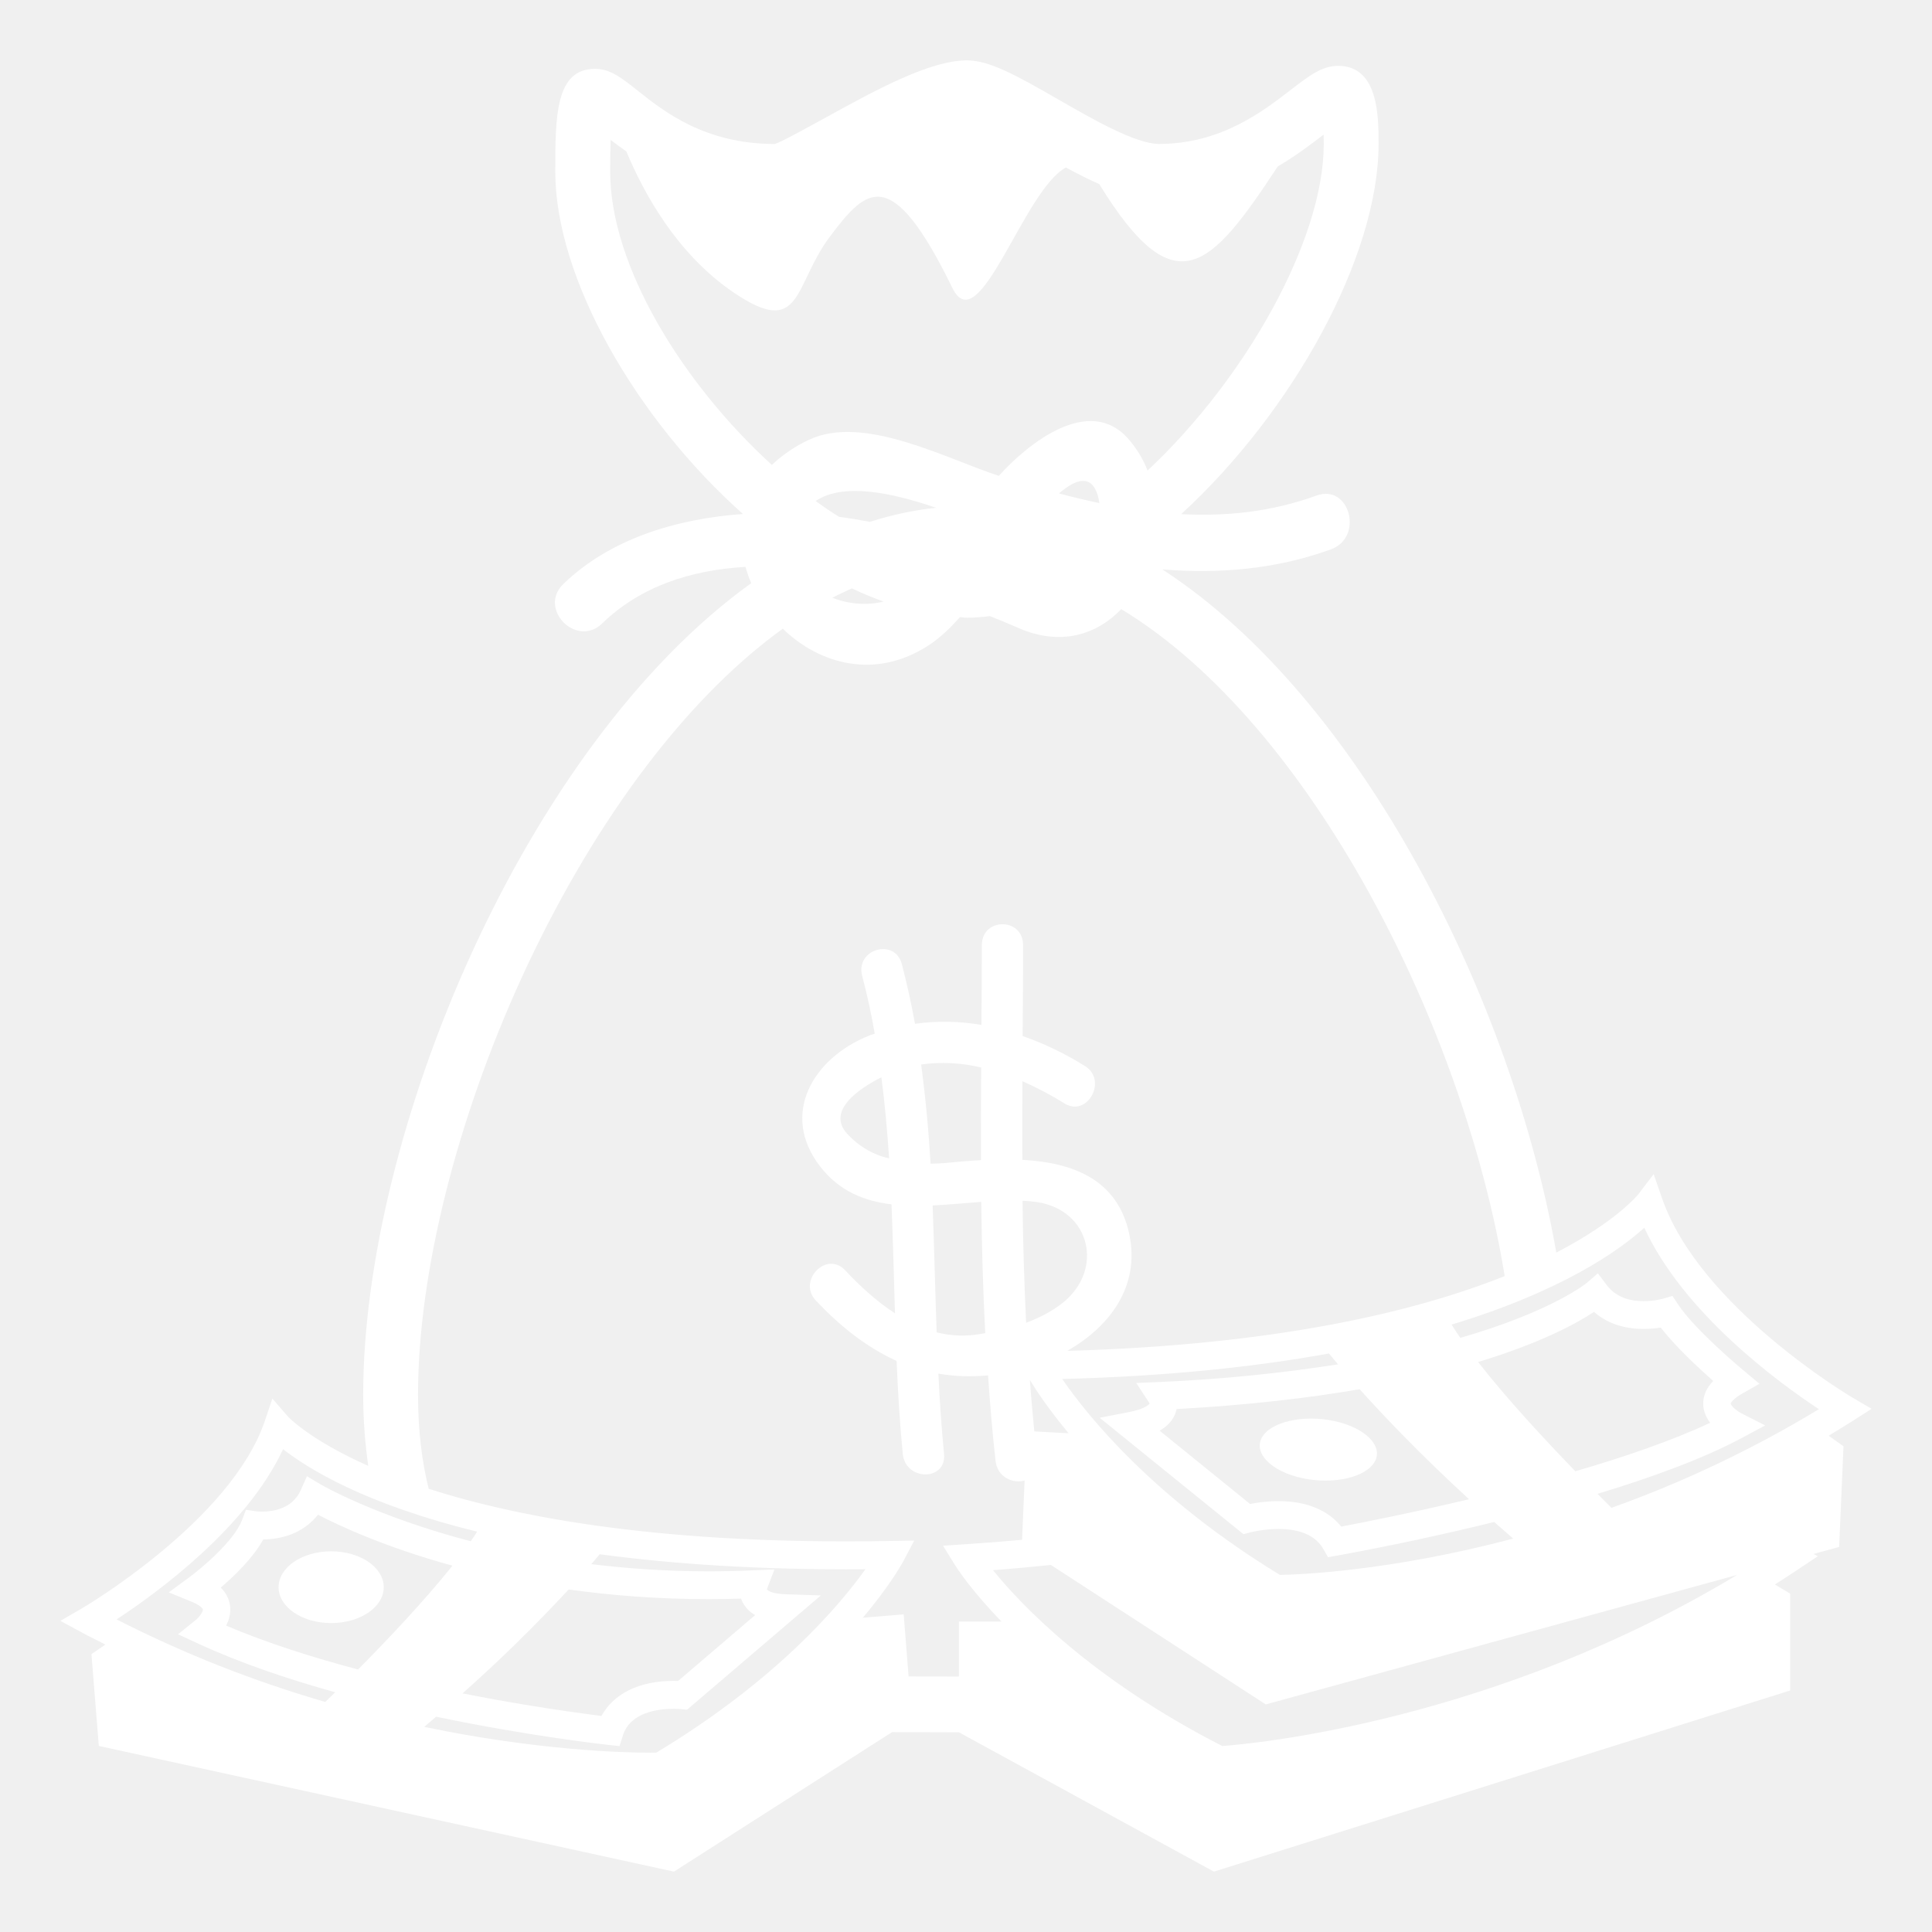
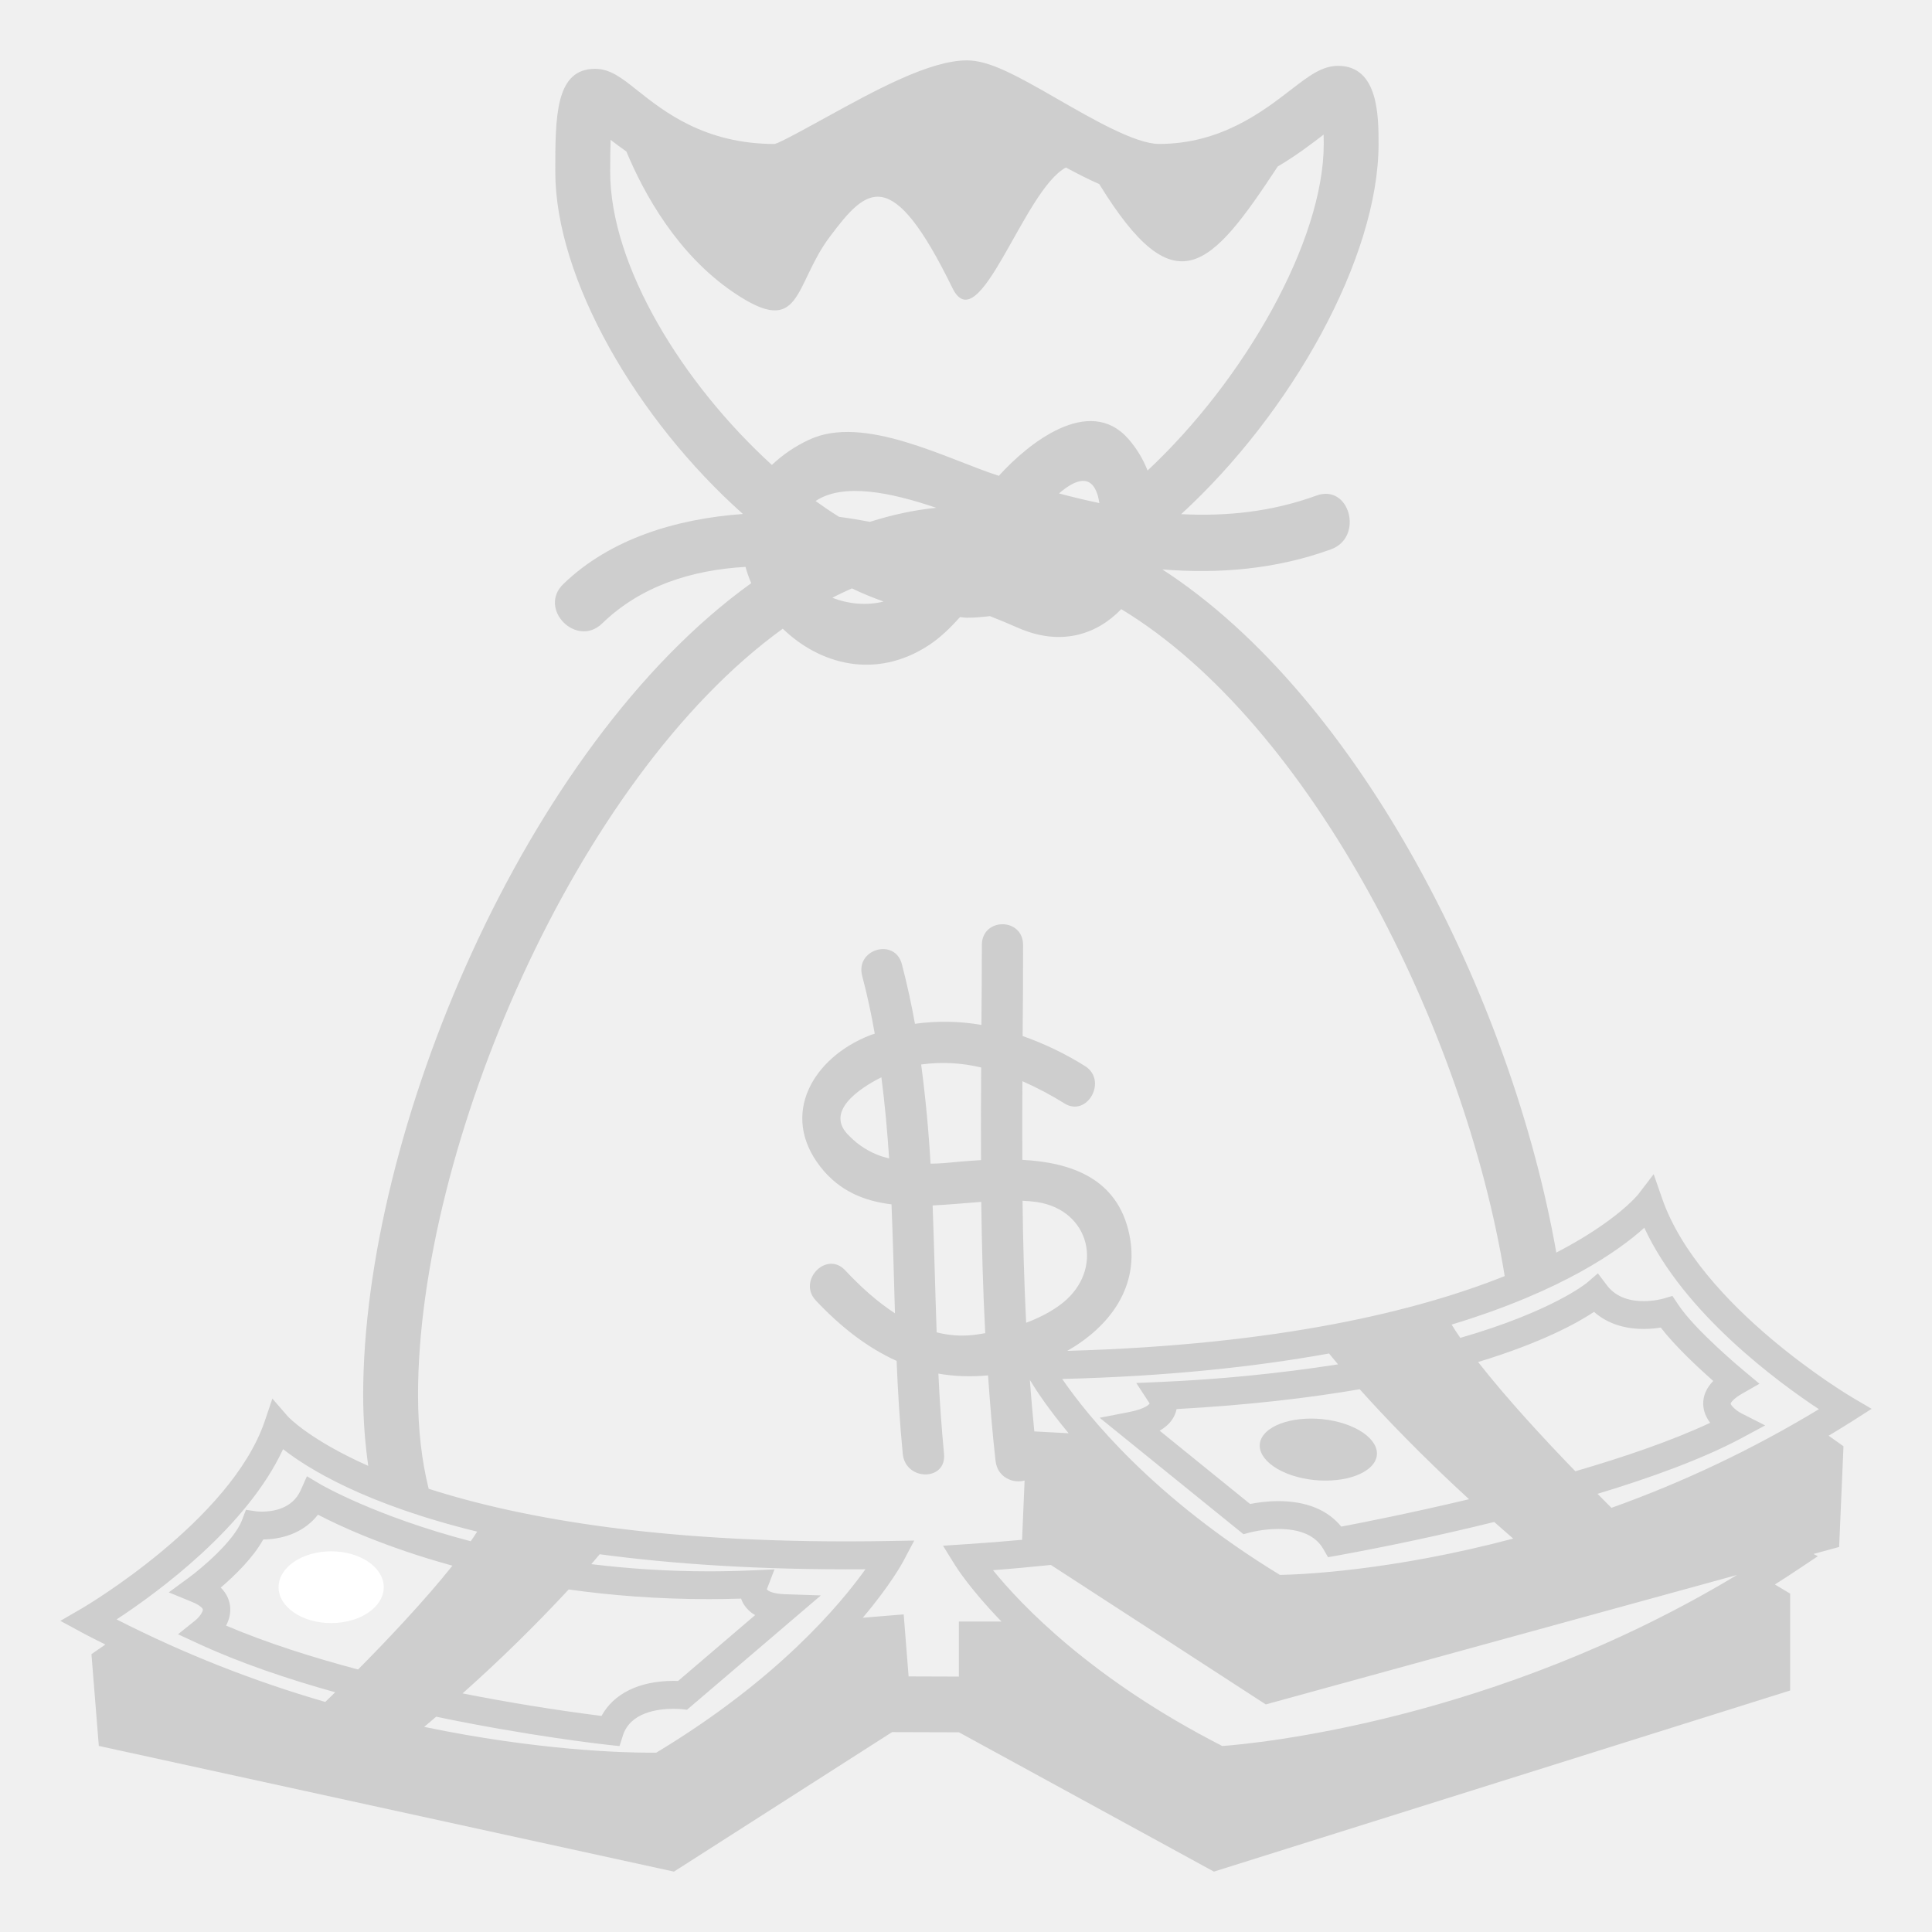
<svg xmlns="http://www.w3.org/2000/svg" width="48" height="48" viewBox="0 0 48 48" fill="none">
  <path d="M8.228 40.325C8.949 40.325 9.534 39.926 9.534 39.434C9.534 38.941 8.949 38.542 8.228 38.542C7.506 38.542 6.921 38.941 6.921 39.434C6.921 39.926 7.506 40.325 8.228 40.325Z" fill="white" />
-   <path d="M46.5 35.002L46.01 34.714C45.972 34.692 42.224 32.468 41.293 29.77L41.085 29.172L40.701 29.674C40.689 29.689 40.157 30.348 38.666 31.12C37.563 24.841 33.81 17.344 28.878 14.147C30.288 14.261 31.703 14.144 33.068 13.648C33.889 13.349 33.535 12.01 32.705 12.313C31.586 12.72 30.465 12.831 29.346 12.774C32.093 10.256 34.25 6.397 34.25 3.576C34.25 2.898 34.25 1.636 33.245 1.636C32.842 1.636 32.516 1.888 32.065 2.236C31.373 2.769 30.329 3.576 28.796 3.576C28.211 3.576 27.142 2.959 26.282 2.465C25.244 1.867 24.58 1.5 24.022 1.5C23.098 1.5 21.739 2.247 20.541 2.906C20.053 3.174 19.387 3.542 19.249 3.577C17.512 3.577 16.503 2.776 15.834 2.245C15.444 1.935 15.161 1.71 14.784 1.71C13.796 1.71 13.796 2.896 13.796 4.269C13.796 6.92 15.815 10.418 18.458 12.77C16.793 12.889 15.15 13.392 13.996 14.51C13.358 15.127 14.324 16.105 14.96 15.49C15.919 14.56 17.177 14.162 18.522 14.084C18.56 14.222 18.607 14.357 18.664 14.489C13.027 18.54 9.023 28.159 9.023 34.652C9.023 35.293 9.072 35.873 9.149 36.419C7.695 35.773 7.165 35.206 7.154 35.194L6.767 34.748L6.577 35.31C5.734 37.788 2.073 39.938 2.036 39.959L1.5 40.27L2.045 40.565C2.236 40.669 2.426 40.76 2.618 40.858L2.272 41.097L2.455 43.377L16.744 46.5L22.163 43.034C22.709 43.037 23.263 43.039 23.826 43.039L30.159 46.5L44.476 42V39.593L44.097 39.366C44.286 39.246 44.475 39.124 44.663 38.998L45.165 38.663L45.055 38.608L45.693 38.434L45.801 35.932L45.432 35.67C45.629 35.552 45.824 35.432 46.021 35.308L46.5 35.002ZM15.16 4.269C15.16 3.936 15.164 3.676 15.171 3.475C15.286 3.565 15.419 3.663 15.562 3.764C15.999 4.811 16.826 6.319 18.229 7.268C19.933 8.423 19.706 7.096 20.615 5.884C21.524 4.673 22.139 4.038 23.662 7.154C24.326 8.512 25.432 4.716 26.483 4.162C26.762 4.313 27.039 4.454 27.311 4.574C29.197 7.64 30.07 6.684 31.745 4.136C32.206 3.865 32.584 3.576 32.885 3.344C32.886 3.414 32.888 3.491 32.888 3.578C32.888 5.985 30.92 9.438 28.511 11.69C28.398 11.401 28.235 11.134 28.03 10.9C27.057 9.799 25.537 11.021 24.816 11.822C23.537 11.411 21.454 10.28 20.096 10.928C19.758 11.084 19.448 11.295 19.177 11.551C16.957 9.527 15.16 6.606 15.16 4.269ZM27.313 12.499C26.977 12.428 26.642 12.348 26.31 12.259C26.729 11.899 27.113 11.773 27.274 12.309C27.291 12.367 27.302 12.434 27.313 12.499ZM21.613 12.965C21.364 12.918 21.11 12.875 20.847 12.841C20.648 12.717 20.453 12.585 20.263 12.448C20.948 11.988 22.13 12.232 23.26 12.616C22.703 12.672 22.153 12.793 21.613 12.965ZM21.953 14.945C21.533 15.05 21.076 15.008 20.68 14.851C20.841 14.766 21.003 14.693 21.165 14.618C21.427 14.745 21.69 14.851 21.953 14.945ZM8.081 42.284C6.292 41.766 4.556 41.08 2.897 40.234C3.914 39.566 6.131 37.948 7.033 36.004C7.651 36.489 9.077 37.374 11.855 38.053C11.808 38.13 11.75 38.212 11.695 38.292C9.323 37.671 7.975 36.886 7.953 36.872L7.626 36.677L7.469 37.028C7.263 37.486 6.779 37.556 6.51 37.556C6.435 37.556 6.385 37.55 6.378 37.55L6.11 37.511L6.013 37.767C5.813 38.291 4.994 38.974 4.694 39.194L4.193 39.562L4.766 39.797C4.979 39.883 5.037 39.964 5.04 39.985C5.048 40.036 4.957 40.173 4.86 40.252L4.423 40.603L4.931 40.838C5.971 41.318 7.15 41.716 8.328 42.044C8.234 42.136 8.153 42.215 8.081 42.284ZM14.129 39.49C15.177 39.637 16.339 39.73 17.608 39.73H17.608C17.872 39.73 18.14 39.725 18.413 39.717C18.431 39.774 18.457 39.827 18.491 39.877C18.557 39.978 18.647 40.062 18.761 40.127L16.847 41.763C16.811 41.761 16.774 41.761 16.738 41.761C15.885 41.761 15.249 42.074 14.944 42.632C13.787 42.485 12.636 42.298 11.492 42.072C12.412 41.254 13.291 40.392 14.129 39.49ZM5.617 40.388C5.692 40.246 5.74 40.074 5.714 39.886C5.689 39.717 5.608 39.562 5.484 39.444C5.821 39.155 6.285 38.71 6.54 38.248C7.12 38.24 7.598 38.02 7.9 37.632C8.408 37.898 9.551 38.434 11.241 38.899C10.55 39.765 9.62 40.748 8.896 41.478C7.768 41.179 6.631 40.819 5.617 40.388ZM16.305 43.544L16.151 43.545C15.505 43.545 13.366 43.492 10.539 42.904C10.638 42.82 10.741 42.733 10.836 42.651C13.13 43.13 14.979 43.336 15.118 43.352L15.392 43.381L15.477 43.114C15.662 42.54 16.346 42.455 16.737 42.455C16.844 42.455 16.916 42.462 16.924 42.463L17.069 42.478L20.394 39.638L19.505 39.608C19.208 39.598 19.083 39.531 19.052 39.485L19.241 38.992L18.72 39.014C18.34 39.031 17.97 39.039 17.608 39.039H17.607C16.56 39.039 15.589 38.97 14.691 38.861L14.899 38.615C16.712 38.858 18.881 39.007 21.501 38.988C20.875 39.865 19.316 41.731 16.305 43.544ZM23.823 40.285V41.654C23.396 41.654 22.981 41.653 22.574 41.65L22.452 40.109L21.436 40.192C22.12 39.383 22.412 38.844 22.439 38.795L22.714 38.275L22.133 38.285C16.569 38.387 12.941 37.724 10.65 36.988C10.483 36.311 10.386 35.546 10.386 34.653C10.386 28.561 14.279 19.352 19.448 15.62C20.364 16.506 21.753 16.894 23.073 16.032C23.363 15.843 23.614 15.595 23.851 15.332C23.907 15.334 23.965 15.347 24.022 15.347C24.211 15.347 24.403 15.331 24.594 15.307C24.836 15.403 25.073 15.501 25.293 15.598C26.345 16.061 27.244 15.773 27.857 15.134C32.592 17.999 36.386 25.578 37.384 31.704C35.219 32.569 31.786 33.414 26.516 33.562C27.556 32.968 28.336 31.97 28.055 30.657C27.761 29.27 26.601 28.88 25.4 28.816C25.397 28.164 25.397 27.514 25.402 26.862C25.77 27.025 26.123 27.212 26.444 27.413C27.011 27.769 27.524 26.846 26.961 26.489C26.473 26.182 25.951 25.931 25.407 25.74C25.415 24.985 25.418 24.233 25.418 23.48C25.419 22.79 24.394 22.79 24.394 23.48C24.394 24.142 24.389 24.803 24.383 25.464C23.837 25.369 23.28 25.36 22.732 25.436C22.643 24.94 22.535 24.447 22.408 23.959C22.238 23.294 21.248 23.576 21.42 24.242C21.546 24.721 21.649 25.198 21.733 25.682C21.69 25.699 21.643 25.707 21.6 25.727C20.211 26.276 19.363 27.678 20.38 28.985C20.853 29.594 21.472 29.84 22.149 29.922C22.186 30.824 22.209 31.727 22.235 32.629C21.782 32.334 21.368 31.956 20.994 31.556C20.53 31.067 19.807 31.823 20.27 32.311C20.899 32.98 21.559 33.487 22.276 33.811C22.308 34.581 22.354 35.353 22.429 36.12C22.495 36.8 23.521 36.804 23.454 36.12C23.391 35.457 23.344 34.793 23.314 34.127C23.704 34.195 24.113 34.212 24.548 34.171C24.597 34.88 24.654 35.59 24.735 36.299C24.782 36.706 25.17 36.865 25.456 36.783L25.393 38.256C24.941 38.297 24.481 38.334 24.001 38.365L23.429 38.403L23.734 38.895C23.765 38.944 24.11 39.491 24.882 40.287H23.823V40.285ZM42.489 35.349C41.546 35.792 40.354 36.199 39.139 36.553C38.392 35.782 37.436 34.752 36.723 33.839C38.312 33.357 39.202 32.861 39.603 32.593C39.92 32.873 40.34 33.018 40.837 33.017C41.002 33.017 41.149 33.002 41.261 32.983C41.621 33.45 42.202 33.989 42.565 34.31C42.393 34.486 42.31 34.681 42.316 34.892C42.322 35.072 42.395 35.225 42.489 35.349ZM37.123 37.813C37.276 37.949 37.434 38.087 37.595 38.226C34.555 39.032 32.292 39.12 31.799 39.128C28.651 37.208 27.019 35.175 26.39 34.26C29.024 34.194 31.202 33.956 33.019 33.627C33.093 33.718 33.167 33.808 33.243 33.897C31.783 34.124 30.311 34.27 28.835 34.334L28.23 34.36L28.563 34.869C28.562 34.87 28.495 34.996 28.048 35.083L27.321 35.224L30.894 38.117L31.061 38.072C31.064 38.072 31.379 37.987 31.76 37.987C32.31 37.987 32.686 38.154 32.875 38.481L32.995 38.688L33.228 38.647C34.534 38.409 35.833 38.131 37.123 37.813ZM26.55 35.609L25.697 35.563C25.657 35.137 25.617 34.711 25.587 34.285C25.737 34.534 26.044 35.002 26.55 35.609ZM25.494 32.864C25.445 31.854 25.415 30.843 25.405 29.833C25.528 29.837 25.649 29.849 25.765 29.865C27.091 30.066 27.437 31.541 26.402 32.37C26.132 32.584 25.821 32.74 25.494 32.864ZM33.323 37.928C32.987 37.513 32.453 37.295 31.761 37.295C31.472 37.295 31.218 37.334 31.058 37.366L28.811 35.545C28.998 35.438 29.124 35.303 29.193 35.136C29.21 35.095 29.223 35.052 29.232 35.008C31.012 34.91 32.513 34.733 33.781 34.515C34.396 35.201 35.3 36.148 36.498 37.248C35.026 37.598 33.798 37.838 33.323 37.928ZM24.379 29.86C24.393 30.947 24.42 32.036 24.478 33.122C24.381 33.137 24.286 33.156 24.191 33.166C23.868 33.203 23.562 33.175 23.271 33.102C23.234 32.052 23.21 31 23.171 29.949C23.574 29.93 23.983 29.89 24.379 29.86ZM23.119 28.911C23.072 28.087 22.994 27.265 22.886 26.447C23.383 26.378 23.889 26.404 24.377 26.522C24.371 27.289 24.37 28.056 24.373 28.823C24.044 28.84 23.731 28.872 23.456 28.897C23.343 28.905 23.231 28.91 23.119 28.911ZM22.09 28.78C22.026 28.762 21.963 28.749 21.898 28.727C21.598 28.625 21.326 28.454 21.105 28.227C20.465 27.629 21.343 27.043 21.898 26.765C21.985 27.432 22.045 28.105 22.09 28.78ZM30.367 43.379C27.112 41.716 25.365 39.867 24.671 39.011C25.17 38.973 25.642 38.928 26.109 38.881L31.448 42.346L43.155 39.13C37.117 42.769 31.153 43.323 30.367 43.379ZM40.036 37.462C39.941 37.366 39.826 37.252 39.69 37.114C41.022 36.711 42.31 36.243 43.271 35.728L43.855 35.414L43.263 35.113C43.13 35.044 43.001 34.919 42.998 34.872C43 34.854 43.052 34.758 43.279 34.627L43.713 34.379L43.328 34.057C43.316 34.048 42.113 33.05 41.691 32.407L41.551 32.197L41.312 32.267C41.31 32.267 41.105 32.326 40.837 32.326C40.425 32.327 40.116 32.191 39.918 31.926L39.699 31.636L39.425 31.872C39.41 31.884 38.56 32.581 36.281 33.239C36.206 33.131 36.134 33.021 36.065 32.909C38.828 32.072 40.24 31.058 40.852 30.503C41.835 32.628 44.174 34.34 45.19 35.011C43.558 35.999 41.832 36.82 40.036 37.462Z" fill="white" />
-   <path d="M33.285 35.338C32.537 35.135 31.694 35.273 31.398 35.645C31.105 36.017 31.475 36.487 32.222 36.692C32.971 36.895 33.814 36.755 34.109 36.383C34.403 36.011 34.033 35.543 33.285 35.338Z" fill="white" />
+   <path d="M46.5 35.002L46.01 34.714C45.972 34.692 42.224 32.468 41.293 29.77L41.085 29.172L40.701 29.674C40.689 29.689 40.157 30.348 38.666 31.12C37.563 24.841 33.81 17.344 28.878 14.147C30.288 14.261 31.703 14.144 33.068 13.648C33.889 13.349 33.535 12.01 32.705 12.313C31.586 12.72 30.465 12.831 29.346 12.774C32.093 10.256 34.25 6.397 34.25 3.576C34.25 2.898 34.25 1.636 33.245 1.636C32.842 1.636 32.516 1.888 32.065 2.236C31.373 2.769 30.329 3.576 28.796 3.576C28.211 3.576 27.142 2.959 26.282 2.465C25.244 1.867 24.58 1.5 24.022 1.5C23.098 1.5 21.739 2.247 20.541 2.906C20.053 3.174 19.387 3.542 19.249 3.577C17.512 3.577 16.503 2.776 15.834 2.245C15.444 1.935 15.161 1.71 14.784 1.71C13.796 1.71 13.796 2.896 13.796 4.269C13.796 6.92 15.815 10.418 18.458 12.77C16.793 12.889 15.15 13.392 13.996 14.51C13.358 15.127 14.324 16.105 14.96 15.49C15.919 14.56 17.177 14.162 18.522 14.084C18.56 14.222 18.607 14.357 18.664 14.489C13.027 18.54 9.023 28.159 9.023 34.652C9.023 35.293 9.072 35.873 9.149 36.419C7.695 35.773 7.165 35.206 7.154 35.194L6.767 34.748L6.577 35.31C5.734 37.788 2.073 39.938 2.036 39.959L1.5 40.27L2.045 40.565C2.236 40.669 2.426 40.76 2.618 40.858L2.272 41.097L2.455 43.377L16.744 46.5L22.163 43.034C22.709 43.037 23.263 43.039 23.826 43.039L30.159 46.5L44.476 42V39.593L44.097 39.366C44.286 39.246 44.475 39.124 44.663 38.998L45.165 38.663L45.055 38.608L45.693 38.434L45.801 35.932L45.432 35.67C45.629 35.552 45.824 35.432 46.021 35.308L46.5 35.002ZM15.16 4.269C15.16 3.936 15.164 3.676 15.171 3.475C15.286 3.565 15.419 3.663 15.562 3.764C15.999 4.811 16.826 6.319 18.229 7.268C19.933 8.423 19.706 7.096 20.615 5.884C21.524 4.673 22.139 4.038 23.662 7.154C24.326 8.512 25.432 4.716 26.483 4.162C26.762 4.313 27.039 4.454 27.311 4.574C29.197 7.64 30.07 6.684 31.745 4.136C32.206 3.865 32.584 3.576 32.885 3.344C32.886 3.414 32.888 3.491 32.888 3.578C32.888 5.985 30.92 9.438 28.511 11.69C28.398 11.401 28.235 11.134 28.03 10.9C27.057 9.799 25.537 11.021 24.816 11.822C23.537 11.411 21.454 10.28 20.096 10.928C19.758 11.084 19.448 11.295 19.177 11.551C16.957 9.527 15.16 6.606 15.16 4.269ZM27.313 12.499C26.977 12.428 26.642 12.348 26.31 12.259C26.729 11.899 27.113 11.773 27.274 12.309C27.291 12.367 27.302 12.434 27.313 12.499ZM21.613 12.965C21.364 12.918 21.11 12.875 20.847 12.841C20.648 12.717 20.453 12.585 20.263 12.448C20.948 11.988 22.13 12.232 23.26 12.616C22.703 12.672 22.153 12.793 21.613 12.965ZM21.953 14.945C21.533 15.05 21.076 15.008 20.68 14.851C20.841 14.766 21.003 14.693 21.165 14.618C21.427 14.745 21.69 14.851 21.953 14.945ZM8.081 42.284C6.292 41.766 4.556 41.08 2.897 40.234C3.914 39.566 6.131 37.948 7.033 36.004C7.651 36.489 9.077 37.374 11.855 38.053C11.808 38.13 11.75 38.212 11.695 38.292C9.323 37.671 7.975 36.886 7.953 36.872L7.626 36.677L7.469 37.028C7.263 37.486 6.779 37.556 6.51 37.556C6.435 37.556 6.385 37.55 6.378 37.55L6.11 37.511L6.013 37.767C5.813 38.291 4.994 38.974 4.694 39.194L4.193 39.562L4.766 39.797C4.979 39.883 5.037 39.964 5.04 39.985C5.048 40.036 4.957 40.173 4.86 40.252L4.423 40.603L4.931 40.838C5.971 41.318 7.15 41.716 8.328 42.044C8.234 42.136 8.153 42.215 8.081 42.284ZM14.129 39.49C15.177 39.637 16.339 39.73 17.608 39.73H17.608C17.872 39.73 18.14 39.725 18.413 39.717C18.431 39.774 18.457 39.827 18.491 39.877C18.557 39.978 18.647 40.062 18.761 40.127L16.847 41.763C16.811 41.761 16.774 41.761 16.738 41.761C15.885 41.761 15.249 42.074 14.944 42.632C13.787 42.485 12.636 42.298 11.492 42.072C12.412 41.254 13.291 40.392 14.129 39.49ZM5.617 40.388C5.692 40.246 5.74 40.074 5.714 39.886C5.689 39.717 5.608 39.562 5.484 39.444C5.821 39.155 6.285 38.71 6.54 38.248C7.12 38.24 7.598 38.02 7.9 37.632C8.408 37.898 9.551 38.434 11.241 38.899C10.55 39.765 9.62 40.748 8.896 41.478C7.768 41.179 6.631 40.819 5.617 40.388ZM16.305 43.544L16.151 43.545C15.505 43.545 13.366 43.492 10.539 42.904C10.638 42.82 10.741 42.733 10.836 42.651C13.13 43.13 14.979 43.336 15.118 43.352L15.392 43.381L15.477 43.114C15.662 42.54 16.346 42.455 16.737 42.455C16.844 42.455 16.916 42.462 16.924 42.463L17.069 42.478L20.394 39.638L19.505 39.608C19.208 39.598 19.083 39.531 19.052 39.485L19.241 38.992L18.72 39.014C18.34 39.031 17.97 39.039 17.608 39.039H17.607C16.56 39.039 15.589 38.97 14.691 38.861L14.899 38.615C16.712 38.858 18.881 39.007 21.501 38.988C20.875 39.865 19.316 41.731 16.305 43.544ZM23.823 40.285V41.654C23.396 41.654 22.981 41.653 22.574 41.65L22.452 40.109L21.436 40.192C22.12 39.383 22.412 38.844 22.439 38.795L22.714 38.275L22.133 38.285C16.569 38.387 12.941 37.724 10.65 36.988C10.483 36.311 10.386 35.546 10.386 34.653C10.386 28.561 14.279 19.352 19.448 15.62C20.364 16.506 21.753 16.894 23.073 16.032C23.363 15.843 23.614 15.595 23.851 15.332C23.907 15.334 23.965 15.347 24.022 15.347C24.211 15.347 24.403 15.331 24.594 15.307C24.836 15.403 25.073 15.501 25.293 15.598C26.345 16.061 27.244 15.773 27.857 15.134C32.592 17.999 36.386 25.578 37.384 31.704C35.219 32.569 31.786 33.414 26.516 33.562C27.556 32.968 28.336 31.97 28.055 30.657C27.761 29.27 26.601 28.88 25.4 28.816C25.397 28.164 25.397 27.514 25.402 26.862C25.77 27.025 26.123 27.212 26.444 27.413C27.011 27.769 27.524 26.846 26.961 26.489C26.473 26.182 25.951 25.931 25.407 25.74C25.415 24.985 25.418 24.233 25.418 23.48C25.419 22.79 24.394 22.79 24.394 23.48C24.394 24.142 24.389 24.803 24.383 25.464C23.837 25.369 23.28 25.36 22.732 25.436C22.643 24.94 22.535 24.447 22.408 23.959C22.238 23.294 21.248 23.576 21.42 24.242C21.546 24.721 21.649 25.198 21.733 25.682C21.69 25.699 21.643 25.707 21.6 25.727C20.211 26.276 19.363 27.678 20.38 28.985C20.853 29.594 21.472 29.84 22.149 29.922C22.186 30.824 22.209 31.727 22.235 32.629C21.782 32.334 21.368 31.956 20.994 31.556C20.53 31.067 19.807 31.823 20.27 32.311C20.899 32.98 21.559 33.487 22.276 33.811C22.308 34.581 22.354 35.353 22.429 36.12C22.495 36.8 23.521 36.804 23.454 36.12C23.391 35.457 23.344 34.793 23.314 34.127C23.704 34.195 24.113 34.212 24.548 34.171C24.597 34.88 24.654 35.59 24.735 36.299C24.782 36.706 25.17 36.865 25.456 36.783L25.393 38.256C24.941 38.297 24.481 38.334 24.001 38.365L23.429 38.403L23.734 38.895C23.765 38.944 24.11 39.491 24.882 40.287H23.823V40.285ZM42.489 35.349C41.546 35.792 40.354 36.199 39.139 36.553C38.392 35.782 37.436 34.752 36.723 33.839C38.312 33.357 39.202 32.861 39.603 32.593C39.92 32.873 40.34 33.018 40.837 33.017C41.002 33.017 41.149 33.002 41.261 32.983C41.621 33.45 42.202 33.989 42.565 34.31C42.393 34.486 42.31 34.681 42.316 34.892C42.322 35.072 42.395 35.225 42.489 35.349ZM37.123 37.813C37.276 37.949 37.434 38.087 37.595 38.226C34.555 39.032 32.292 39.12 31.799 39.128C28.651 37.208 27.019 35.175 26.39 34.26C29.024 34.194 31.202 33.956 33.019 33.627C33.093 33.718 33.167 33.808 33.243 33.897C31.783 34.124 30.311 34.27 28.835 34.334L28.23 34.36L28.563 34.869C28.562 34.87 28.495 34.996 28.048 35.083L27.321 35.224L30.894 38.117L31.061 38.072C31.064 38.072 31.379 37.987 31.76 37.987C32.31 37.987 32.686 38.154 32.875 38.481L32.995 38.688L33.228 38.647C34.534 38.409 35.833 38.131 37.123 37.813ZM26.55 35.609L25.697 35.563C25.657 35.137 25.617 34.711 25.587 34.285C25.737 34.534 26.044 35.002 26.55 35.609ZM25.494 32.864C25.445 31.854 25.415 30.843 25.405 29.833C25.528 29.837 25.649 29.849 25.765 29.865C27.091 30.066 27.437 31.541 26.402 32.37C26.132 32.584 25.821 32.74 25.494 32.864ZM33.323 37.928C32.987 37.513 32.453 37.295 31.761 37.295C31.472 37.295 31.218 37.334 31.058 37.366L28.811 35.545C28.998 35.438 29.124 35.303 29.193 35.136C29.21 35.095 29.223 35.052 29.232 35.008C31.012 34.91 32.513 34.733 33.781 34.515C34.396 35.201 35.3 36.148 36.498 37.248C35.026 37.598 33.798 37.838 33.323 37.928ZM24.379 29.86C24.393 30.947 24.42 32.036 24.478 33.122C24.381 33.137 24.286 33.156 24.191 33.166C23.868 33.203 23.562 33.175 23.271 33.102C23.234 32.052 23.21 31 23.171 29.949C23.574 29.93 23.983 29.89 24.379 29.86ZM23.119 28.911C23.072 28.087 22.994 27.265 22.886 26.447C23.383 26.378 23.889 26.404 24.377 26.522C24.371 27.289 24.37 28.056 24.373 28.823C24.044 28.84 23.731 28.872 23.456 28.897C23.343 28.905 23.231 28.91 23.119 28.911ZM22.09 28.78C22.026 28.762 21.963 28.749 21.898 28.727C21.598 28.625 21.326 28.454 21.105 28.227C20.465 27.629 21.343 27.043 21.898 26.765C21.985 27.432 22.045 28.105 22.09 28.78ZM30.367 43.379C27.112 41.716 25.365 39.867 24.671 39.011C25.17 38.973 25.642 38.928 26.109 38.881L31.448 42.346L43.155 39.13C37.117 42.769 31.153 43.323 30.367 43.379ZM40.036 37.462C39.941 37.366 39.826 37.252 39.69 37.114C41.022 36.711 42.31 36.243 43.271 35.728L43.855 35.414L43.263 35.113C43.13 35.044 43.001 34.919 42.998 34.872C43 34.854 43.052 34.758 43.279 34.627L43.713 34.379L43.328 34.057C43.316 34.048 42.113 33.05 41.691 32.407L41.551 32.197L41.312 32.267C41.31 32.267 41.105 32.326 40.837 32.326C40.425 32.327 40.116 32.191 39.918 31.926L39.699 31.636L39.425 31.872C39.41 31.884 38.56 32.581 36.281 33.239C36.206 33.131 36.134 33.021 36.065 32.909C38.828 32.072 40.24 31.058 40.852 30.503C41.835 32.628 44.174 34.34 45.19 35.011C43.558 35.999 41.832 36.82 40.036 37.462Z" fill="#cecece" />
+   <path d="M33.285 35.338C32.537 35.135 31.694 35.273 31.398 35.645C31.105 36.017 31.475 36.487 32.222 36.692C32.971 36.895 33.814 36.755 34.109 36.383C34.403 36.011 34.033 35.543 33.285 35.338Z" fill="#cecece" />
</svg>
